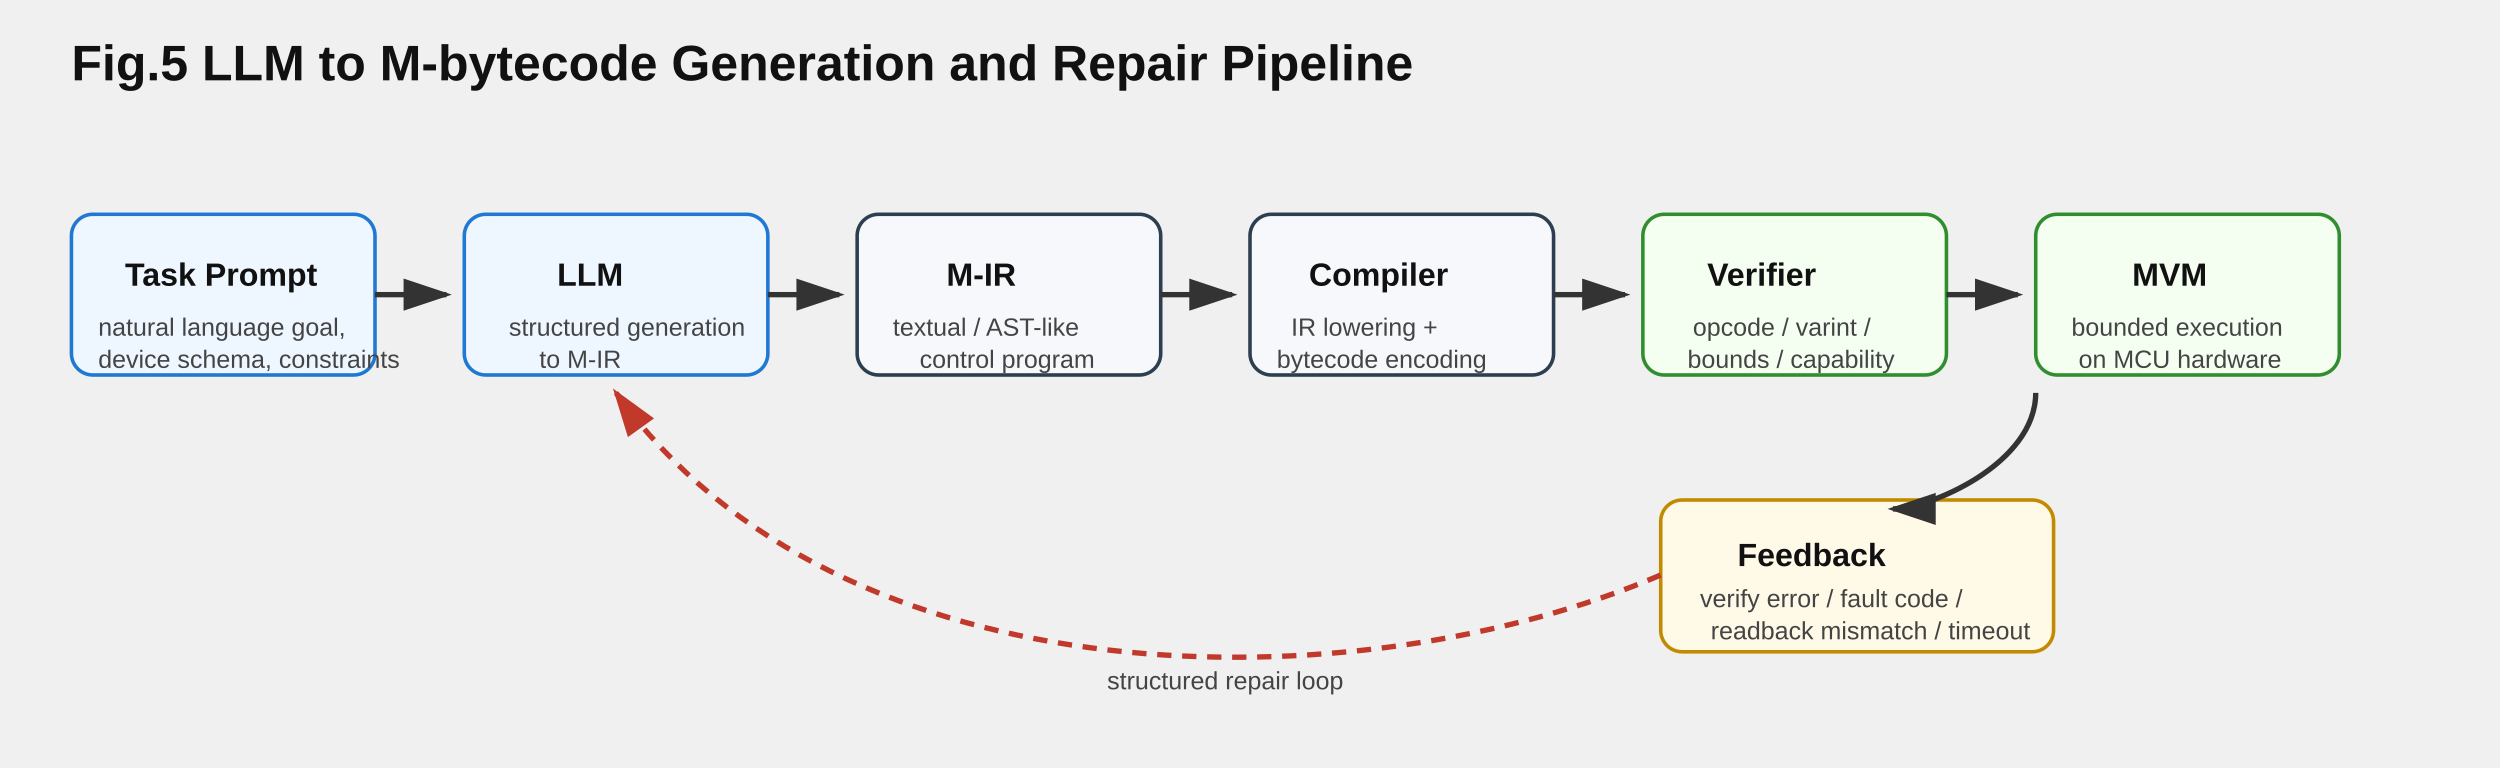
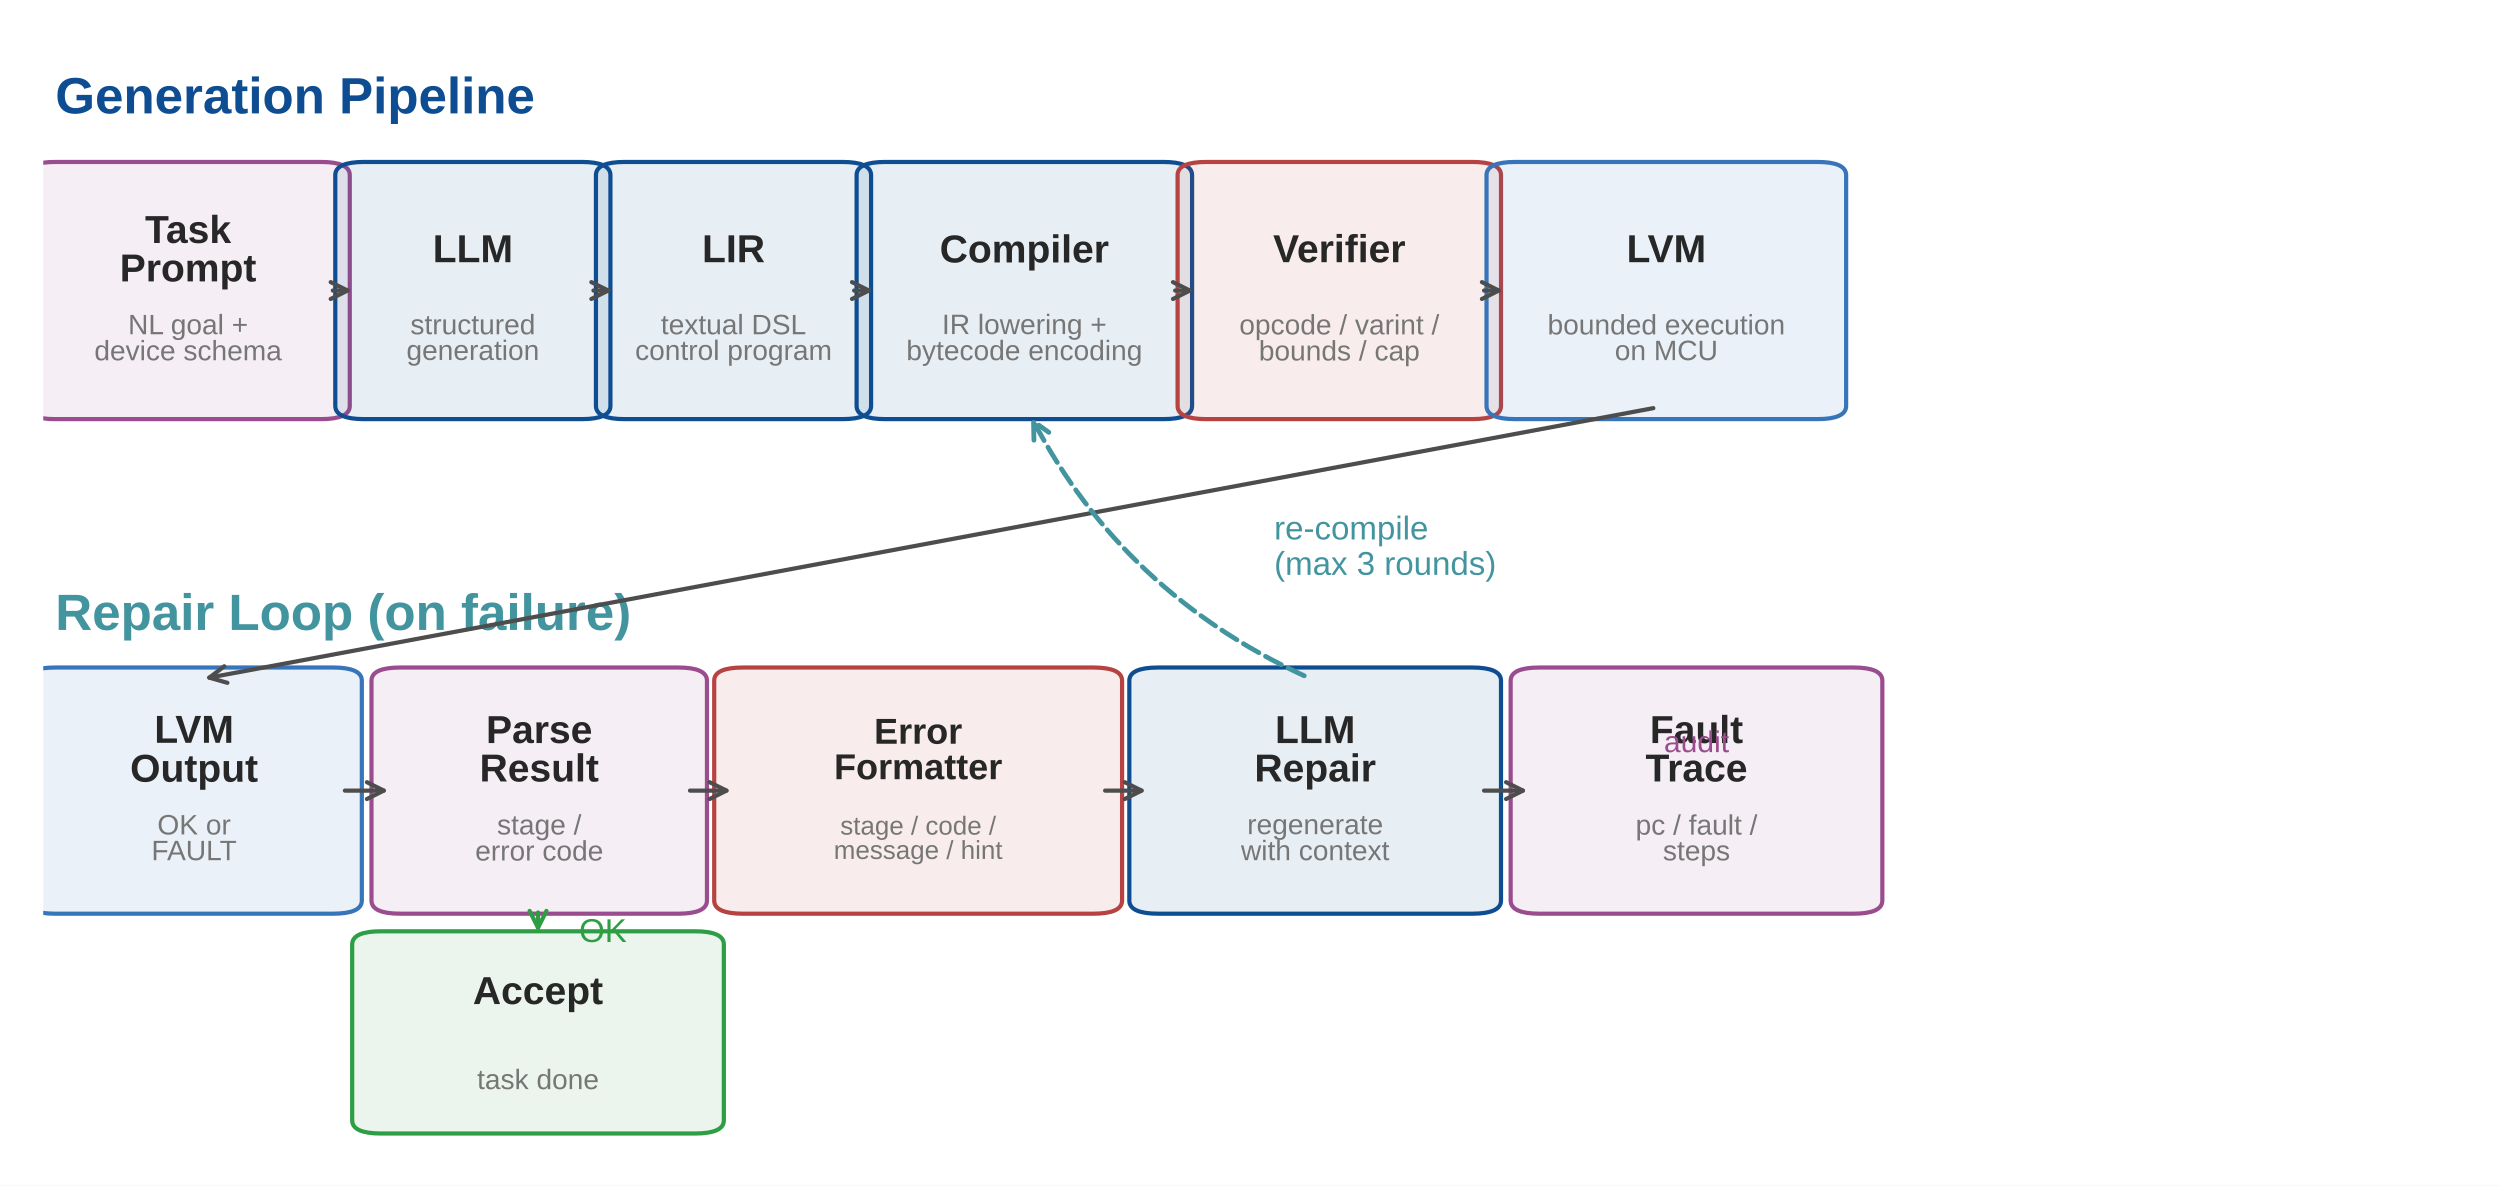
- <svg xmlns="http://www.w3.org/2000/svg" width="1400" height="430" viewBox="0 0 1400 430">
+ <svg xmlns="http://www.w3.org/2000/svg" width="416.16pt" height="197.352pt" viewBox="0 0 416.16 197.352" version="1.1">
  <defs>
-     <style>
-       .title { font: 700 28px Arial, sans-serif; fill: #111; }
-       .label { font: 600 18px Arial, sans-serif; fill: #111; }
-       .small { font: 14px Arial, sans-serif; fill: #444; }
-       .box1 { fill: #eef6ff; stroke: #1f78d1; stroke-width: 2; rx: 12; ry: 12; }
-       .box2 { fill: #f7f8fb; stroke: #2c3e50; stroke-width: 2; rx: 12; ry: 12; }
-       .box3 { fill: #f5fff1; stroke: #2f8f2f; stroke-width: 2; rx: 12; ry: 12; }
-       .warn { fill: #fff9e8; stroke: #c28a00; stroke-width: 2; rx: 12; ry: 12; }
-       .arrow { stroke: #333; stroke-width: 3; fill: none; marker-end: url(#m); }
-       .back { stroke: #c0392b; stroke-width: 3; fill: none; stroke-dasharray: 8 6; marker-end: url(#r); }
-     </style>
-     <marker id="m" markerWidth="10" markerHeight="10" refX="8" refY="3" orient="auto">
-       <path d="M0,0 L0,6 L9,3 z" fill="#333" />
-     </marker>
-     <marker id="r" markerWidth="10" markerHeight="10" refX="8" refY="3" orient="auto">
-       <path d="M0,0 L0,6 L9,3 z" fill="#c0392b" />
-     </marker>
+     <style type="text/css">*{stroke-linejoin: round; stroke-linecap: butt}</style>
  </defs>
-   <text x="40" y="45" class="title">Fig.5  LLM to M-bytecode Generation and Repair Pipeline</text>
-   <rect x="40" y="120" width="170" height="90" class="box1" />
-   <text x="70" y="160" class="label">Task Prompt</text>
-   <text x="55" y="188" class="small">natural language goal,</text>
-   <text x="55" y="206" class="small">device schema, constraints</text>
-   <rect x="260" y="120" width="170" height="90" class="box1" />
-   <text x="312" y="160" class="label">LLM</text>
-   <text x="285" y="188" class="small">structured generation</text>
-   <text x="302" y="206" class="small">to M-IR</text>
-   <rect x="480" y="120" width="170" height="90" class="box2" />
-   <text x="530" y="160" class="label">M-IR</text>
-   <text x="500" y="188" class="small">textual / AST-like</text>
-   <text x="515" y="206" class="small">control program</text>
-   <rect x="700" y="120" width="170" height="90" class="box2" />
-   <text x="733" y="160" class="label">Compiler</text>
-   <text x="723" y="188" class="small">IR lowering +</text>
-   <text x="715" y="206" class="small">bytecode encoding</text>
-   <rect x="920" y="120" width="170" height="90" class="box3" />
-   <text x="956" y="160" class="label">Verifier</text>
-   <text x="948" y="188" class="small">opcode / varint /</text>
-   <text x="945" y="206" class="small">bounds / capability</text>
-   <rect x="1140" y="120" width="170" height="90" class="box3" />
-   <text x="1194" y="160" class="label">MVM</text>
-   <text x="1160" y="188" class="small">bounded execution</text>
-   <text x="1164" y="206" class="small">on MCU hardware</text>
-   <path d="M210 165 L250 165" class="arrow" />
-   <path d="M430 165 L470 165" class="arrow" />
-   <path d="M650 165 L690 165" class="arrow" />
-   <path d="M870 165 L910 165" class="arrow" />
-   <path d="M1090 165 L1130 165" class="arrow" />
-   <rect x="930" y="280" width="220" height="85" class="warn" />
-   <text x="973" y="317" class="label">Feedback</text>
-   <text x="952" y="340" class="small">verify error / fault code /</text>
-   <text x="958" y="358" class="small">readback mismatch / timeout</text>
-   <path d="M1140 220 C1140 260, 1080 285, 1060 285" class="arrow" />
-   <path d="M930 322 C760 395, 470 395, 345 220" class="back" />
-   <text x="620" y="386" class="small">structured repair loop</text>
+   <g id="figure_1">
+     <g id="patch_1">
+       <path d="M 0 197.352  L 416.16 197.352  L 416.16 0  L 0 0  z " style="fill: #ffffff" />
+     </g>
+     <g id="axes_1">
+       <g id="patch_2">
+         <path d="M 9.209 69.77  L 53.402 69.77  Q 58.224 69.77 58.224 67.574  L 58.224 29.154  Q 58.224 26.959 53.402 26.959  L 9.209 26.959  Q 4.388 26.959 4.388 29.154  L 4.388 67.574  Q 4.388 69.77 9.209 69.77  z " clip-path="url(#pa5a6dab6a5)" style="fill: #9a4d8e; opacity: 0.1" />
+       </g>
+       <g id="patch_3">
+         <path d="M 9.209 69.77  L 53.402 69.77  Q 58.224 69.77 58.224 67.574  L 58.224 29.154  Q 58.224 26.959 53.402 26.959  L 9.209 26.959  Q 4.388 26.959 4.388 29.154  L 4.388 67.574  Q 4.388 69.77 9.209 69.77  L 9.209 69.77  z " clip-path="url(#pa5a6dab6a5)" style="fill: none; stroke: #9a4d8e; stroke-width: 0.7; stroke-linejoin: miter" />
+       </g>
+       <g id="patch_4">
+         <path d="M 60.634 69.77  L 96.792 69.77  Q 101.614 69.77 101.614 67.574  L 101.614 29.154  Q 101.614 26.959 96.792 26.959  L 60.634 26.959  Q 55.813 26.959 55.813 29.154  L 55.813 67.574  Q 55.813 69.77 60.634 69.77  z " clip-path="url(#pa5a6dab6a5)" style="fill: #0f4d92; opacity: 0.1" />
+       </g>
+       <g id="patch_5">
+         <path d="M 60.634 69.77  L 96.792 69.77  Q 101.614 69.77 101.614 67.574  L 101.614 29.154  Q 101.614 26.959 96.792 26.959  L 60.634 26.959  Q 55.813 26.959 55.813 29.154  L 55.813 67.574  Q 55.813 69.77 60.634 69.77  L 60.634 69.77  z " clip-path="url(#pa5a6dab6a5)" style="fill: none; stroke: #0f4d92; stroke-width: 0.7; stroke-linejoin: miter" />
+       </g>
+       <g id="patch_6">
+         <path d="M 104.024 69.77  L 140.183 69.77  Q 145.004 69.77 145.004 67.574  L 145.004 29.154  Q 145.004 26.959 140.183 26.959  L 104.024 26.959  Q 99.203 26.959 99.203 29.154  L 99.203 67.574  Q 99.203 69.77 104.024 69.77  z " clip-path="url(#pa5a6dab6a5)" style="fill: #0f4d92; opacity: 0.1" />
+       </g>
+       <g id="patch_7">
+         <path d="M 104.024 69.77  L 140.183 69.77  Q 145.004 69.77 145.004 67.574  L 145.004 29.154  Q 145.004 26.959 140.183 26.959  L 104.024 26.959  Q 99.203 26.959 99.203 29.154  L 99.203 67.574  Q 99.203 69.77 104.024 69.77  L 104.024 69.77  z " clip-path="url(#pa5a6dab6a5)" style="fill: none; stroke: #0f4d92; stroke-width: 0.7; stroke-linejoin: miter" />
+       </g>
+       <g id="patch_8">
+         <path d="M 147.414 69.77  L 193.617 69.77  Q 198.438 69.77 198.438 67.574  L 198.438 29.154  Q 198.438 26.959 193.617 26.959  L 147.414 26.959  Q 142.593 26.959 142.593 29.154  L 142.593 67.574  Q 142.593 69.77 147.414 69.77  z " clip-path="url(#pa5a6dab6a5)" style="fill: #0f4d92; opacity: 0.1" />
+       </g>
+       <g id="patch_9">
+         <path d="M 147.414 69.77  L 193.617 69.77  Q 198.438 69.77 198.438 67.574  L 198.438 29.154  Q 198.438 26.959 193.617 26.959  L 147.414 26.959  Q 142.593 26.959 142.593 29.154  L 142.593 67.574  Q 142.593 69.77 147.414 69.77  L 147.414 69.77  z " clip-path="url(#pa5a6dab6a5)" style="fill: none; stroke: #0f4d92; stroke-width: 0.7; stroke-linejoin: miter" />
+       </g>
+       <g id="patch_10">
+         <path d="M 200.848 69.77  L 245.042 69.77  Q 249.863 69.77 249.863 67.574  L 249.863 29.154  Q 249.863 26.959 245.042 26.959  L 200.848 26.959  Q 196.027 26.959 196.027 29.154  L 196.027 67.574  Q 196.027 69.77 200.848 69.77  z " clip-path="url(#pa5a6dab6a5)" style="fill: #b64342; opacity: 0.1" />
+       </g>
+       <g id="patch_11">
+         <path d="M 200.848 69.77  L 245.042 69.77  Q 249.863 69.77 249.863 67.574  L 249.863 29.154  Q 249.863 26.959 245.042 26.959  L 200.848 26.959  Q 196.027 26.959 196.027 29.154  L 196.027 67.574  Q 196.027 69.77 200.848 69.77  L 200.848 69.77  z " clip-path="url(#pa5a6dab6a5)" style="fill: none; stroke: #b64342; stroke-width: 0.7; stroke-linejoin: miter" />
+       </g>
+       <g id="patch_12">
+         <path d="M 252.274 69.77  L 302.494 69.77  Q 307.315 69.77 307.315 67.574  L 307.315 29.154  Q 307.315 26.959 302.494 26.959  L 252.274 26.959  Q 247.452 26.959 247.452 29.154  L 247.452 67.574  Q 247.452 69.77 252.274 69.77  z " clip-path="url(#pa5a6dab6a5)" style="fill: #3775ba; opacity: 0.1" />
+       </g>
+       <g id="patch_13">
+         <path d="M 252.274 69.77  L 302.494 69.77  Q 307.315 69.77 307.315 67.574  L 307.315 29.154  Q 307.315 26.959 302.494 26.959  L 252.274 26.959  Q 247.452 26.959 247.452 29.154  L 247.452 67.574  Q 247.452 69.77 252.274 69.77  L 252.274 69.77  z " clip-path="url(#pa5a6dab6a5)" style="fill: none; stroke: #3775ba; stroke-width: 0.7; stroke-linejoin: miter" />
+       </g>
+       <g id="patch_14">
+         <path d="M 9.209 152.098  L 55.411 152.098  Q 60.232 152.098 60.232 149.903  L 60.232 113.312  Q 60.232 111.117 55.411 111.117  L 9.209 111.117  Q 4.388 111.117 4.388 113.312  L 4.388 149.903  Q 4.388 152.098 9.209 152.098  z " clip-path="url(#pa5a6dab6a5)" style="fill: #3775ba; opacity: 0.1" />
+       </g>
+       <g id="patch_15">
+         <path d="M 9.209 152.098  L 55.411 152.098  Q 60.232 152.098 60.232 149.903  L 60.232 113.312  Q 60.232 111.117 55.411 111.117  L 9.209 111.117  Q 4.388 111.117 4.388 113.312  L 4.388 149.903  Q 4.388 152.098 9.209 152.098  L 9.209 152.098  z " clip-path="url(#pa5a6dab6a5)" style="fill: none; stroke: #3775ba; stroke-width: 0.7; stroke-linejoin: miter" />
+       </g>
+       <g id="patch_16">
+         <path d="M 66.66 152.098  L 112.863 152.098  Q 117.684 152.098 117.684 149.903  L 117.684 113.312  Q 117.684 111.117 112.863 111.117  L 66.66 111.117  Q 61.839 111.117 61.839 113.312  L 61.839 149.903  Q 61.839 152.098 66.66 152.098  z " clip-path="url(#pa5a6dab6a5)" style="fill: #9a4d8e; opacity: 0.1" />
+       </g>
+       <g id="patch_17">
+         <path d="M 66.66 152.098  L 112.863 152.098  Q 117.684 152.098 117.684 149.903  L 117.684 113.312  Q 117.684 111.117 112.863 111.117  L 66.66 111.117  Q 61.839 111.117 61.839 113.312  L 61.839 149.903  Q 61.839 152.098 66.66 152.098  L 66.66 152.098  z " clip-path="url(#pa5a6dab6a5)" style="fill: none; stroke: #9a4d8e; stroke-width: 0.7; stroke-linejoin: miter" />
+       </g>
+       <g id="patch_18">
+         <path d="M 63.446 188.688  L 115.675 188.688  Q 120.496 188.688 120.496 186.493  L 120.496 157.221  Q 120.496 155.025 115.675 155.025  L 63.446 155.025  Q 58.625 155.025 58.625 157.221  L 58.625 186.493  Q 58.625 188.688 63.446 188.688  z " clip-path="url(#pa5a6dab6a5)" style="fill: #2e9e44; opacity: 0.1" />
+       </g>
+       <g id="patch_19">
+         <path d="M 63.446 188.688  L 115.675 188.688  Q 120.496 188.688 120.496 186.493  L 120.496 157.221  Q 120.496 155.025 115.675 155.025  L 63.446 155.025  Q 58.625 155.025 58.625 157.221  L 58.625 186.493  Q 58.625 188.688 63.446 188.688  L 63.446 188.688  z " clip-path="url(#pa5a6dab6a5)" style="fill: none; stroke: #2e9e44; stroke-width: 0.7; stroke-linejoin: miter" />
+       </g>
+       <g id="patch_20">
+         <path d="M 123.71 152.098  L 181.966 152.098  Q 186.787 152.098 186.787 149.903  L 186.787 113.312  Q 186.787 111.117 181.966 111.117  L 123.71 111.117  Q 118.889 111.117 118.889 113.312  L 118.889 149.903  Q 118.889 152.098 123.71 152.098  z " clip-path="url(#pa5a6dab6a5)" style="fill: #b64342; opacity: 0.1" />
+       </g>
+       <g id="patch_21">
+         <path d="M 123.71 152.098  L 181.966 152.098  Q 186.787 152.098 186.787 149.903  L 186.787 113.312  Q 186.787 111.117 181.966 111.117  L 123.71 111.117  Q 118.889 111.117 118.889 113.312  L 118.889 149.903  Q 118.889 152.098 123.71 152.098  L 123.71 152.098  z " clip-path="url(#pa5a6dab6a5)" style="fill: none; stroke: #b64342; stroke-width: 0.7; stroke-linejoin: miter" />
+       </g>
+       <g id="patch_22">
+         <path d="M 192.813 152.098  L 245.042 152.098  Q 249.863 152.098 249.863 149.903  L 249.863 113.312  Q 249.863 111.117 245.042 111.117  L 192.813 111.117  Q 187.992 111.117 187.992 113.312  L 187.992 149.903  Q 187.992 152.098 192.813 152.098  z " clip-path="url(#pa5a6dab6a5)" style="fill: #0f4d92; opacity: 0.1" />
+       </g>
+       <g id="patch_23">
+         <path d="M 192.813 152.098  L 245.042 152.098  Q 249.863 152.098 249.863 149.903  L 249.863 113.312  Q 249.863 111.117 245.042 111.117  L 192.813 111.117  Q 187.992 111.117 187.992 113.312  L 187.992 149.903  Q 187.992 152.098 192.813 152.098  L 192.813 152.098  z " clip-path="url(#pa5a6dab6a5)" style="fill: none; stroke: #0f4d92; stroke-width: 0.7; stroke-linejoin: miter" />
+       </g>
+       <g id="patch_24">
+         <path d="M 256.291 152.098  L 308.52 152.098  Q 313.341 152.098 313.341 149.903  L 313.341 113.312  Q 313.341 111.117 308.52 111.117  L 256.291 111.117  Q 251.47 111.117 251.47 113.312  L 251.47 149.903  Q 251.47 152.098 256.291 152.098  z " clip-path="url(#pa5a6dab6a5)" style="fill: #9a4d8e; opacity: 0.1" />
+       </g>
+       <g id="patch_25">
+         <path d="M 256.291 152.098  L 308.52 152.098  Q 313.341 152.098 313.341 149.903  L 313.341 113.312  Q 313.341 111.117 308.52 111.117  L 256.291 111.117  Q 251.47 111.117 251.47 113.312  L 251.47 149.903  Q 251.47 152.098 256.291 152.098  L 256.291 152.098  z " clip-path="url(#pa5a6dab6a5)" style="fill: none; stroke: #9a4d8e; stroke-width: 0.7; stroke-linejoin: miter" />
+       </g>
+       <g id="text_1">
+         <text style="font-weight: 700; font-size: 8.5px; font-family: 'Arial', 'Helvetica', 'DejaVu Sans', sans-serif; text-anchor: start; fill: #0f4d92" x="9.209" y="18.876" transform="rotate(-0 9.2088 18.87629)">Generation Pipeline</text>
+       </g>
+       <g id="text_2">
+         <text style="font-weight: 700; font-size: 8.5px; font-family: 'Arial', 'Helvetica', 'DejaVu Sans', sans-serif; text-anchor: start; fill: #42949e" x="9.209" y="104.864" transform="rotate(-0 9.2088 104.8637)">Repair Loop (on failure)</text>
+       </g>
+       <g id="text_3">
+         <text style="font-weight: 700; font-size: 6.5px; font-family: 'Arial', 'Helvetica', 'DejaVu Sans', sans-serif; fill: #272727" transform="translate(24.13833 40.44552)">Task</text>
+         <text style="font-weight: 700; font-size: 6.5px; font-family: 'Arial', 'Helvetica', 'DejaVu Sans', sans-serif; fill: #272727" transform="translate(19.9306 46.84609)">Prompt</text>
+       </g>
+       <g id="text_4">
+         <text style="font-size: 4.68px; font-family: 'Arial', 'Helvetica', 'DejaVu Sans', sans-serif; fill: #767676" transform="translate(21.31161 55.63947)">NL goal +</text>
+         <text style="font-size: 4.68px; font-family: 'Arial', 'Helvetica', 'DejaVu Sans', sans-serif; fill: #767676" transform="translate(15.6989 59.97432)">device schema</text>
+       </g>
+       <g id="text_5">
+         <text style="font-weight: 700; font-size: 6.5px; font-family: 'Arial', 'Helvetica', 'DejaVu Sans', sans-serif; text-anchor: middle; fill: #272727" x="78.713" y="43.646" transform="rotate(-0 78.71328 43.6458)">LLM</text>
+       </g>
+       <g id="text_6">
+         <text style="font-size: 4.68px; font-family: 'Arial', 'Helvetica', 'DejaVu Sans', sans-serif; fill: #767676" transform="translate(68.30979 55.63947)">structured</text>
+         <text style="font-size: 4.68px; font-family: 'Arial', 'Helvetica', 'DejaVu Sans', sans-serif; fill: #767676" transform="translate(67.65532 59.91947)">generation</text>
+       </g>
+       <g id="text_7">
+         <text style="font-weight: 700; font-size: 6.5px; font-family: 'Arial', 'Helvetica', 'DejaVu Sans', sans-serif; text-anchor: middle; fill: #272727" x="122.103" y="43.646" transform="rotate(-0 122.1034 43.6458)">LIR</text>
+       </g>
+       <g id="text_8">
+         <text style="font-size: 4.68px; font-family: 'Arial', 'Helvetica', 'DejaVu Sans', sans-serif; fill: #767676" transform="translate(110.0074 55.63947)">textual DSL</text>
+         <text style="font-size: 4.68px; font-family: 'Arial', 'Helvetica', 'DejaVu Sans', sans-serif; fill: #767676" transform="translate(105.7179 59.91947)">control program</text>
+       </g>
+       <g id="text_9">
+         <text style="font-weight: 700; font-size: 6.5px; font-family: 'Arial', 'Helvetica', 'DejaVu Sans', sans-serif; text-anchor: middle; fill: #272727" x="170.515" y="43.685" transform="rotate(-0 170.5154 43.68541)">Compiler</text>
+       </g>
+       <g id="text_10">
+         <text style="font-size: 4.68px; font-family: 'Arial', 'Helvetica', 'DejaVu Sans', sans-serif; fill: #767676" transform="translate(156.7946 55.61205)">IR lowering +</text>
+         <text style="font-size: 4.68px; font-family: 'Arial', 'Helvetica', 'DejaVu Sans', sans-serif; fill: #767676" transform="translate(150.8715 59.9469)">bytecode encoding</text>
+       </g>
+       <g id="text_11">
+         <text style="font-weight: 700; font-size: 6.5px; font-family: 'Arial', 'Helvetica', 'DejaVu Sans', sans-serif; text-anchor: middle; fill: #272727" x="222.945" y="43.646" transform="rotate(-0 222.9451 43.6458)">Verifier</text>
+       </g>
+       <g id="text_12">
+         <text style="font-size: 4.68px; font-family: 'Arial', 'Helvetica', 'DejaVu Sans', sans-serif; fill: #767676" transform="translate(206.2968 55.66689)">opcode / varint /</text>
+         <text style="font-size: 4.68px; font-family: 'Arial', 'Helvetica', 'DejaVu Sans', sans-serif; fill: #767676" transform="translate(209.5461 60.00393)">bounds / cap</text>
+       </g>
+       <g id="text_13">
+         <text style="font-weight: 700; font-size: 6.5px; font-family: 'Arial', 'Helvetica', 'DejaVu Sans', sans-serif; text-anchor: middle; fill: #272727" x="277.384" y="43.646" transform="rotate(-0 277.3836 43.6458)">LVM</text>
+       </g>
+       <g id="text_14">
+         <text style="font-size: 4.68px; font-family: 'Arial', 'Helvetica', 'DejaVu Sans', sans-serif; fill: #767676" transform="translate(257.6084 55.66689)">bounded execution</text>
+         <text style="font-size: 4.68px; font-family: 'Arial', 'Helvetica', 'DejaVu Sans', sans-serif; fill: #767676" transform="translate(268.802 59.9469)">on MCU</text>
+       </g>
+       <g id="patch_26">
+         <path d="M 55.405 48.364  Q 57.02 48.364 57.852 48.364  " style="fill: none; stroke: #4d4d4d; stroke-width: 0.7; stroke-linecap: round" />
+         <path d="M 55.052 46.964  L 57.852 48.364  L 55.052 49.764  " style="fill: none; stroke: #4d4d4d; stroke-width: 0.7; stroke-linecap: round" />
+       </g>
+       <g id="patch_27">
+         <path d="M 98.795 48.364  Q 100.41 48.364 101.242 48.364  " style="fill: none; stroke: #4d4d4d; stroke-width: 0.7; stroke-linecap: round" />
+         <path d="M 98.442 46.964  L 101.242 48.364  L 98.442 49.764  " style="fill: none; stroke: #4d4d4d; stroke-width: 0.7; stroke-linecap: round" />
+       </g>
+       <g id="patch_28">
+         <path d="M 142.185 48.364  Q 143.8 48.364 144.632 48.364  " style="fill: none; stroke: #4d4d4d; stroke-width: 0.7; stroke-linecap: round" />
+         <path d="M 141.832 46.964  L 144.632 48.364  L 141.832 49.764  " style="fill: none; stroke: #4d4d4d; stroke-width: 0.7; stroke-linecap: round" />
+       </g>
+       <g id="patch_29">
+         <path d="M 195.619 48.364  Q 197.234 48.364 198.066 48.364  " style="fill: none; stroke: #4d4d4d; stroke-width: 0.7; stroke-linecap: round" />
+         <path d="M 195.266 46.964  L 198.066 48.364  L 195.266 49.764  " style="fill: none; stroke: #4d4d4d; stroke-width: 0.7; stroke-linecap: round" />
+       </g>
+       <g id="patch_30">
+         <path d="M 247.044 48.364  Q 248.659 48.364 249.492 48.364  " style="fill: none; stroke: #4d4d4d; stroke-width: 0.7; stroke-linecap: round" />
+         <path d="M 246.692 46.964  L 249.492 48.364  L 246.692 49.764  " style="fill: none; stroke: #4d4d4d; stroke-width: 0.7; stroke-linecap: round" />
+       </g>
+       <g id="text_15">
+         <text style="font-weight: 700; font-size: 6.5px; font-family: 'Arial', 'Helvetica', 'DejaVu Sans', sans-serif; fill: #272727" transform="translate(25.68965 123.6451)">LVM</text>
+         <text style="font-weight: 700; font-size: 6.5px; font-family: 'Arial', 'Helvetica', 'DejaVu Sans', sans-serif; fill: #272727" transform="translate(21.66269 130.1328)">Output</text>
+       </g>
+       <g id="text_16">
+         <text style="font-size: 4.68px; font-family: 'Arial', 'Helvetica', 'DejaVu Sans', sans-serif; fill: #767676" transform="translate(26.19858 138.9101)">OK or</text>
+         <text style="font-size: 4.68px; font-family: 'Arial', 'Helvetica', 'DejaVu Sans', sans-serif; fill: #767676" transform="translate(25.20079 143.1901)">FAULT</text>
+       </g>
+       <g id="patch_31">
+         <path d="M 275.219 67.941  Q 154.645 90.443 34.841 112.802  " style="fill: none; stroke: #4d4d4d; stroke-width: 0.7; stroke-linecap: round" />
+         <path d="M 37.85 113.665  L 34.841 112.802  L 37.336 110.912  " style="fill: none; stroke: #4d4d4d; stroke-width: 0.7; stroke-linecap: round" />
+       </g>
+       <g id="text_17">
+         <text style="font-weight: 700; font-size: 6.5px; font-family: 'Arial', 'Helvetica', 'DejaVu Sans', sans-serif; fill: #272727" transform="translate(80.90695 123.6887)">Parse</text>
+         <text style="font-weight: 700; font-size: 6.5px; font-family: 'Arial', 'Helvetica', 'DejaVu Sans', sans-serif; fill: #272727" transform="translate(79.82988 130.0892)">Result</text>
+       </g>
+       <g id="text_18">
+         <text style="font-size: 4.68px; font-family: 'Arial', 'Helvetica', 'DejaVu Sans', sans-serif; fill: #767676" transform="translate(82.73766 138.9111)">stage /</text>
+         <text style="font-size: 4.68px; font-family: 'Arial', 'Helvetica', 'DejaVu Sans', sans-serif; fill: #767676" transform="translate(79.09786 143.246)">error code</text>
+       </g>
+       <g id="patch_32">
+         <path d="M 57.413 131.607  Q 61.037 131.607 63.878 131.607  " style="fill: none; stroke: #4d4d4d; stroke-width: 0.7; stroke-linecap: round" />
+         <path d="M 61.078 130.207  L 63.878 131.607  L 61.078 133.007  " style="fill: none; stroke: #4d4d4d; stroke-width: 0.7; stroke-linecap: round" />
+       </g>
+       <g id="text_19">
+         <text style="font-weight: 700; font-size: 6.5px; font-family: 'Arial', 'Helvetica', 'DejaVu Sans', sans-serif; text-anchor: middle; fill: #272727" x="89.561" y="167.138" transform="rotate(-0 89.5608 167.1384)">Accept</text>
+       </g>
+       <g id="text_20">
+         <text style="font-size: 4.68px; font-family: 'Arial', 'Helvetica', 'DejaVu Sans', sans-serif; text-anchor: middle; fill: #767676" x="89.561" y="181.299" transform="rotate(-0 89.5608 181.2995)">task done</text>
+       </g>
+       <g id="patch_33">
+         <path d="M 89.561 151.9  Q 89.561 153.561 89.561 154.44  " style="fill: none; stroke: #2e9e44; stroke-width: 0.7; stroke-linecap: round" />
+         <path d="M 90.961 151.64  L 89.561 154.44  L 88.161 151.64  " style="fill: none; stroke: #2e9e44; stroke-width: 0.7; stroke-linecap: round" />
+       </g>
+       <g id="text_21">
+         <text style="font-size: 5.5px; font-family: 'Arial', 'Helvetica', 'DejaVu Sans', sans-serif; text-anchor: start; fill: #2e9e44" x="96.391" y="156.813" transform="rotate(-0 96.39072 156.813)">OK</text>
+       </g>
+       <g id="text_22">
+         <text style="font-weight: 700; font-size: 6px; font-family: 'Arial', 'Helvetica', 'DejaVu Sans', sans-serif; fill: #272727" transform="translate(145.5016 123.8052)">Error</text>
+         <text style="font-weight: 700; font-size: 6px; font-family: 'Arial', 'Helvetica', 'DejaVu Sans', sans-serif; fill: #272727" transform="translate(138.836 129.7135)">Formatter</text>
+       </g>
+       <g id="text_23">
+         <text style="font-size: 4.32px; font-family: 'Arial', 'Helvetica', 'DejaVu Sans', sans-serif; fill: #767676" transform="translate(139.8706 138.931)">stage / code /</text>
+         <text style="font-size: 4.32px; font-family: 'Arial', 'Helvetica', 'DejaVu Sans', sans-serif; fill: #767676" transform="translate(138.7916 142.985)">message / hint</text>
+       </g>
+       <g id="patch_34">
+         <path d="M 114.862 131.607  Q 118.286 131.607 120.927 131.607  " style="fill: none; stroke: #4d4d4d; stroke-width: 0.7; stroke-linecap: round" />
+         <path d="M 118.127 130.207  L 120.927 131.607  L 118.127 133.007  " style="fill: none; stroke: #4d4d4d; stroke-width: 0.7; stroke-linecap: round" />
+       </g>
+       <g id="text_24">
+         <text style="font-weight: 700; font-size: 6.5px; font-family: 'Arial', 'Helvetica', 'DejaVu Sans', sans-serif; fill: #272727" transform="translate(212.2503 123.6887)">LLM</text>
+         <text style="font-weight: 700; font-size: 6.5px; font-family: 'Arial', 'Helvetica', 'DejaVu Sans', sans-serif; fill: #272727" transform="translate(208.8129 130.0892)">Repair</text>
+       </g>
+       <g id="text_25">
+         <text style="font-size: 4.68px; font-family: 'Arial', 'Helvetica', 'DejaVu Sans', sans-serif; fill: #767676" transform="translate(207.6103 138.8552)">regenerate</text>
+         <text style="font-size: 4.68px; font-family: 'Arial', 'Helvetica', 'DejaVu Sans', sans-serif; fill: #767676" transform="translate(206.5723 143.1901)">with context</text>
+       </g>
+       <g id="patch_35">
+         <path d="M 183.965 131.607  Q 187.389 131.607 190.03 131.607  " style="fill: none; stroke: #4d4d4d; stroke-width: 0.7; stroke-linecap: round" />
+         <path d="M 187.23 130.207  L 190.03 131.607  L 187.23 133.007  " style="fill: none; stroke: #4d4d4d; stroke-width: 0.7; stroke-linecap: round" />
+       </g>
+       <g id="text_26">
+         <text style="font-weight: 700; font-size: 6.5px; font-family: 'Arial', 'Helvetica', 'DejaVu Sans', sans-serif; fill: #272727" transform="translate(274.6432 123.6887)">Fault</text>
+         <text style="font-weight: 700; font-size: 6.5px; font-family: 'Arial', 'Helvetica', 'DejaVu Sans', sans-serif; fill: #272727" transform="translate(273.9124 130.0892)">Trace</text>
+       </g>
+       <g id="text_27">
+         <text style="font-size: 4.68px; font-family: 'Arial', 'Helvetica', 'DejaVu Sans', sans-serif; fill: #767676" transform="translate(272.2613 138.9386)">pc / fault /</text>
+         <text style="font-size: 4.68px; font-family: 'Arial', 'Helvetica', 'DejaVu Sans', sans-serif; fill: #767676" transform="translate(276.813 143.2186)">steps</text>
+       </g>
+       <g id="patch_36">
+         <path d="M 247.044 131.607  Q 250.668 131.607 253.508 131.607  " style="fill: none; stroke: #4d4d4d; stroke-width: 0.7; stroke-linecap: round" />
+         <path d="M 250.708 130.207  L 253.508 131.607  L 250.708 133.007  " style="fill: none; stroke: #4d4d4d; stroke-width: 0.7; stroke-linecap: round" />
+       </g>
+       <g id="text_28">
+         <text style="font-size: 5px; font-family: 'Arial', 'Helvetica', 'DejaVu Sans', sans-serif; text-anchor: middle; fill: #9a4d8e" x="282.406" y="125.204" transform="rotate(-0 282.4056 125.204)">audit</text>
+       </g>
+       <g id="patch_37">
+         <path d="M 217.105 112.493  Q 187.044 98.643 172.048 70.144  " style="fill: none; stroke-dasharray: 2.96,1.28; stroke-dashoffset: 0; stroke: #42949e; stroke-width: 0.8; stroke-linecap: round" />
+         <path d="M 172.113 73.274  L 172.048 70.144  L 174.591 71.97  " style="fill: none; stroke-dasharray: 2.96,1.28; stroke-dashoffset: 0; stroke: #42949e; stroke-width: 0.8; stroke-linecap: round" />
+       </g>
+       <g id="text_29">
+         <text style="font-size: 5.5px; font-family: 'Arial', 'Helvetica', 'DejaVu Sans', sans-serif; fill: #42949e" transform="translate(212.0976 89.79867)">re-compile</text>
+         <text style="font-size: 5.5px; font-family: 'Arial', 'Helvetica', 'DejaVu Sans', sans-serif; fill: #42949e" transform="translate(212.0976 95.69639)">(max 3 rounds)</text>
+       </g>
+     </g>
+   </g>
+   <defs>
+     <clipPath id="pa5a6dab6a5">
+       <rect x="7.2" y="7.2" width="401.76" height="182.952" />
+     </clipPath>
+   </defs>
</svg>
